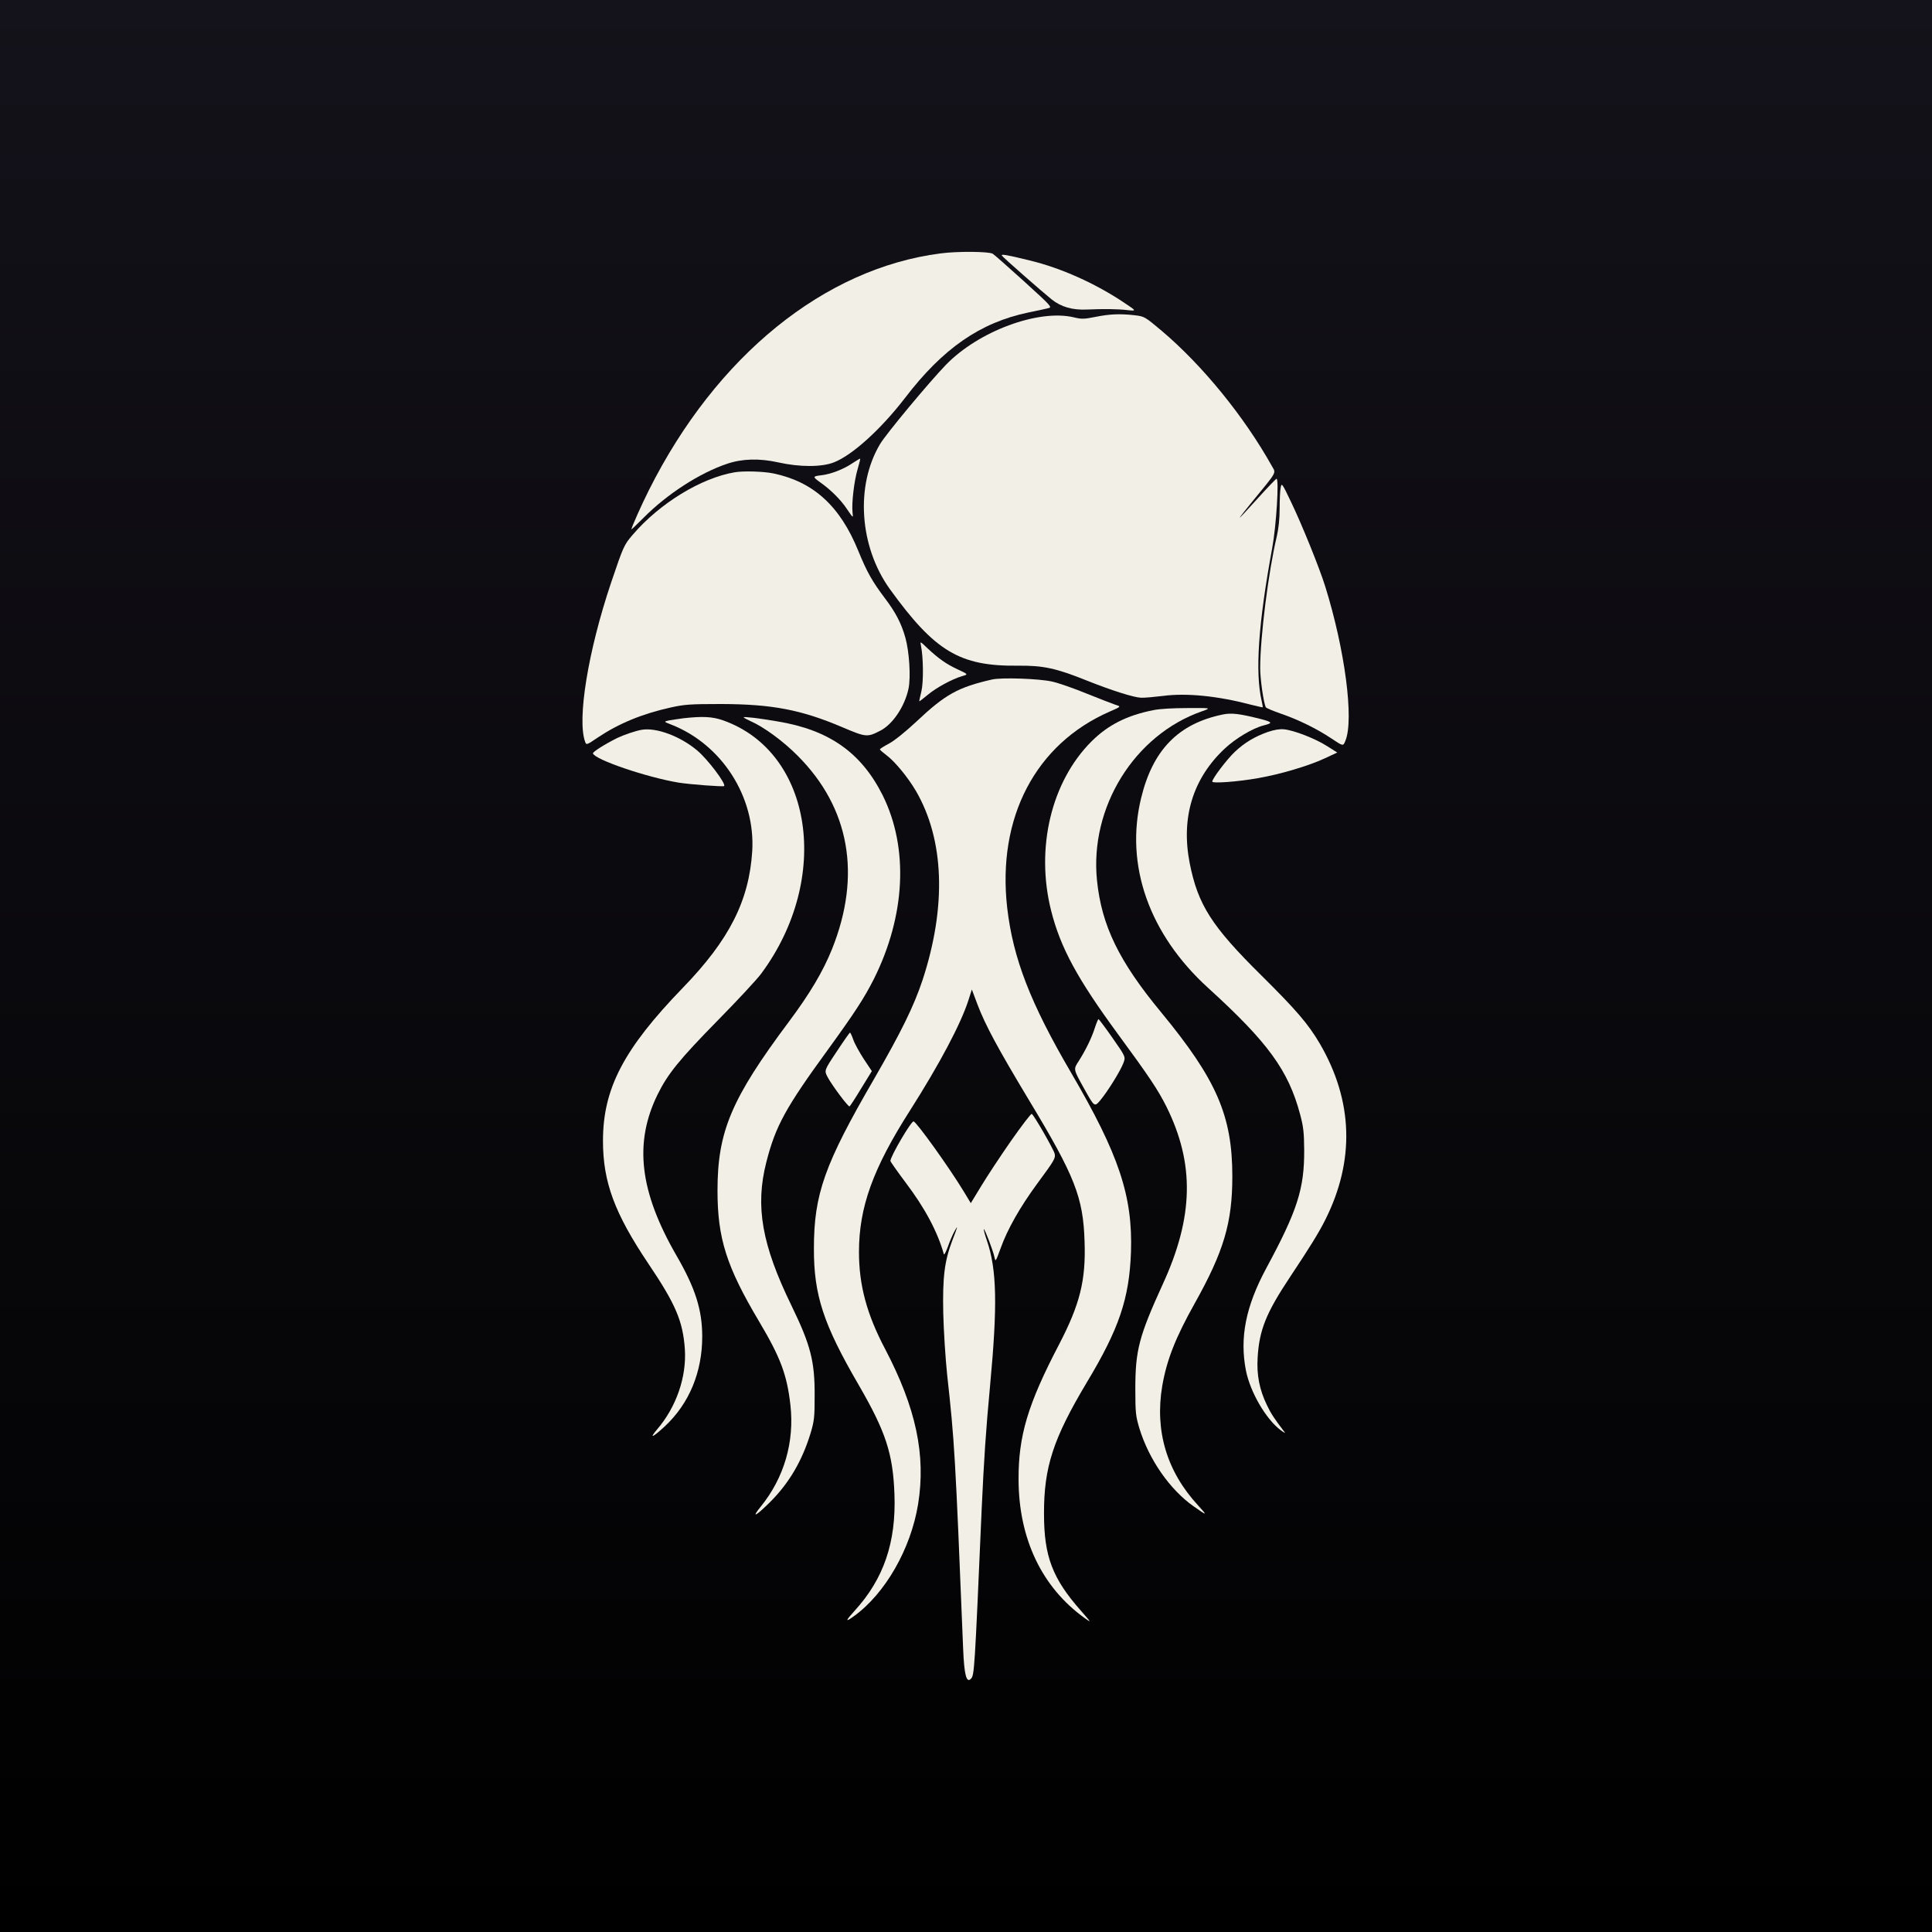
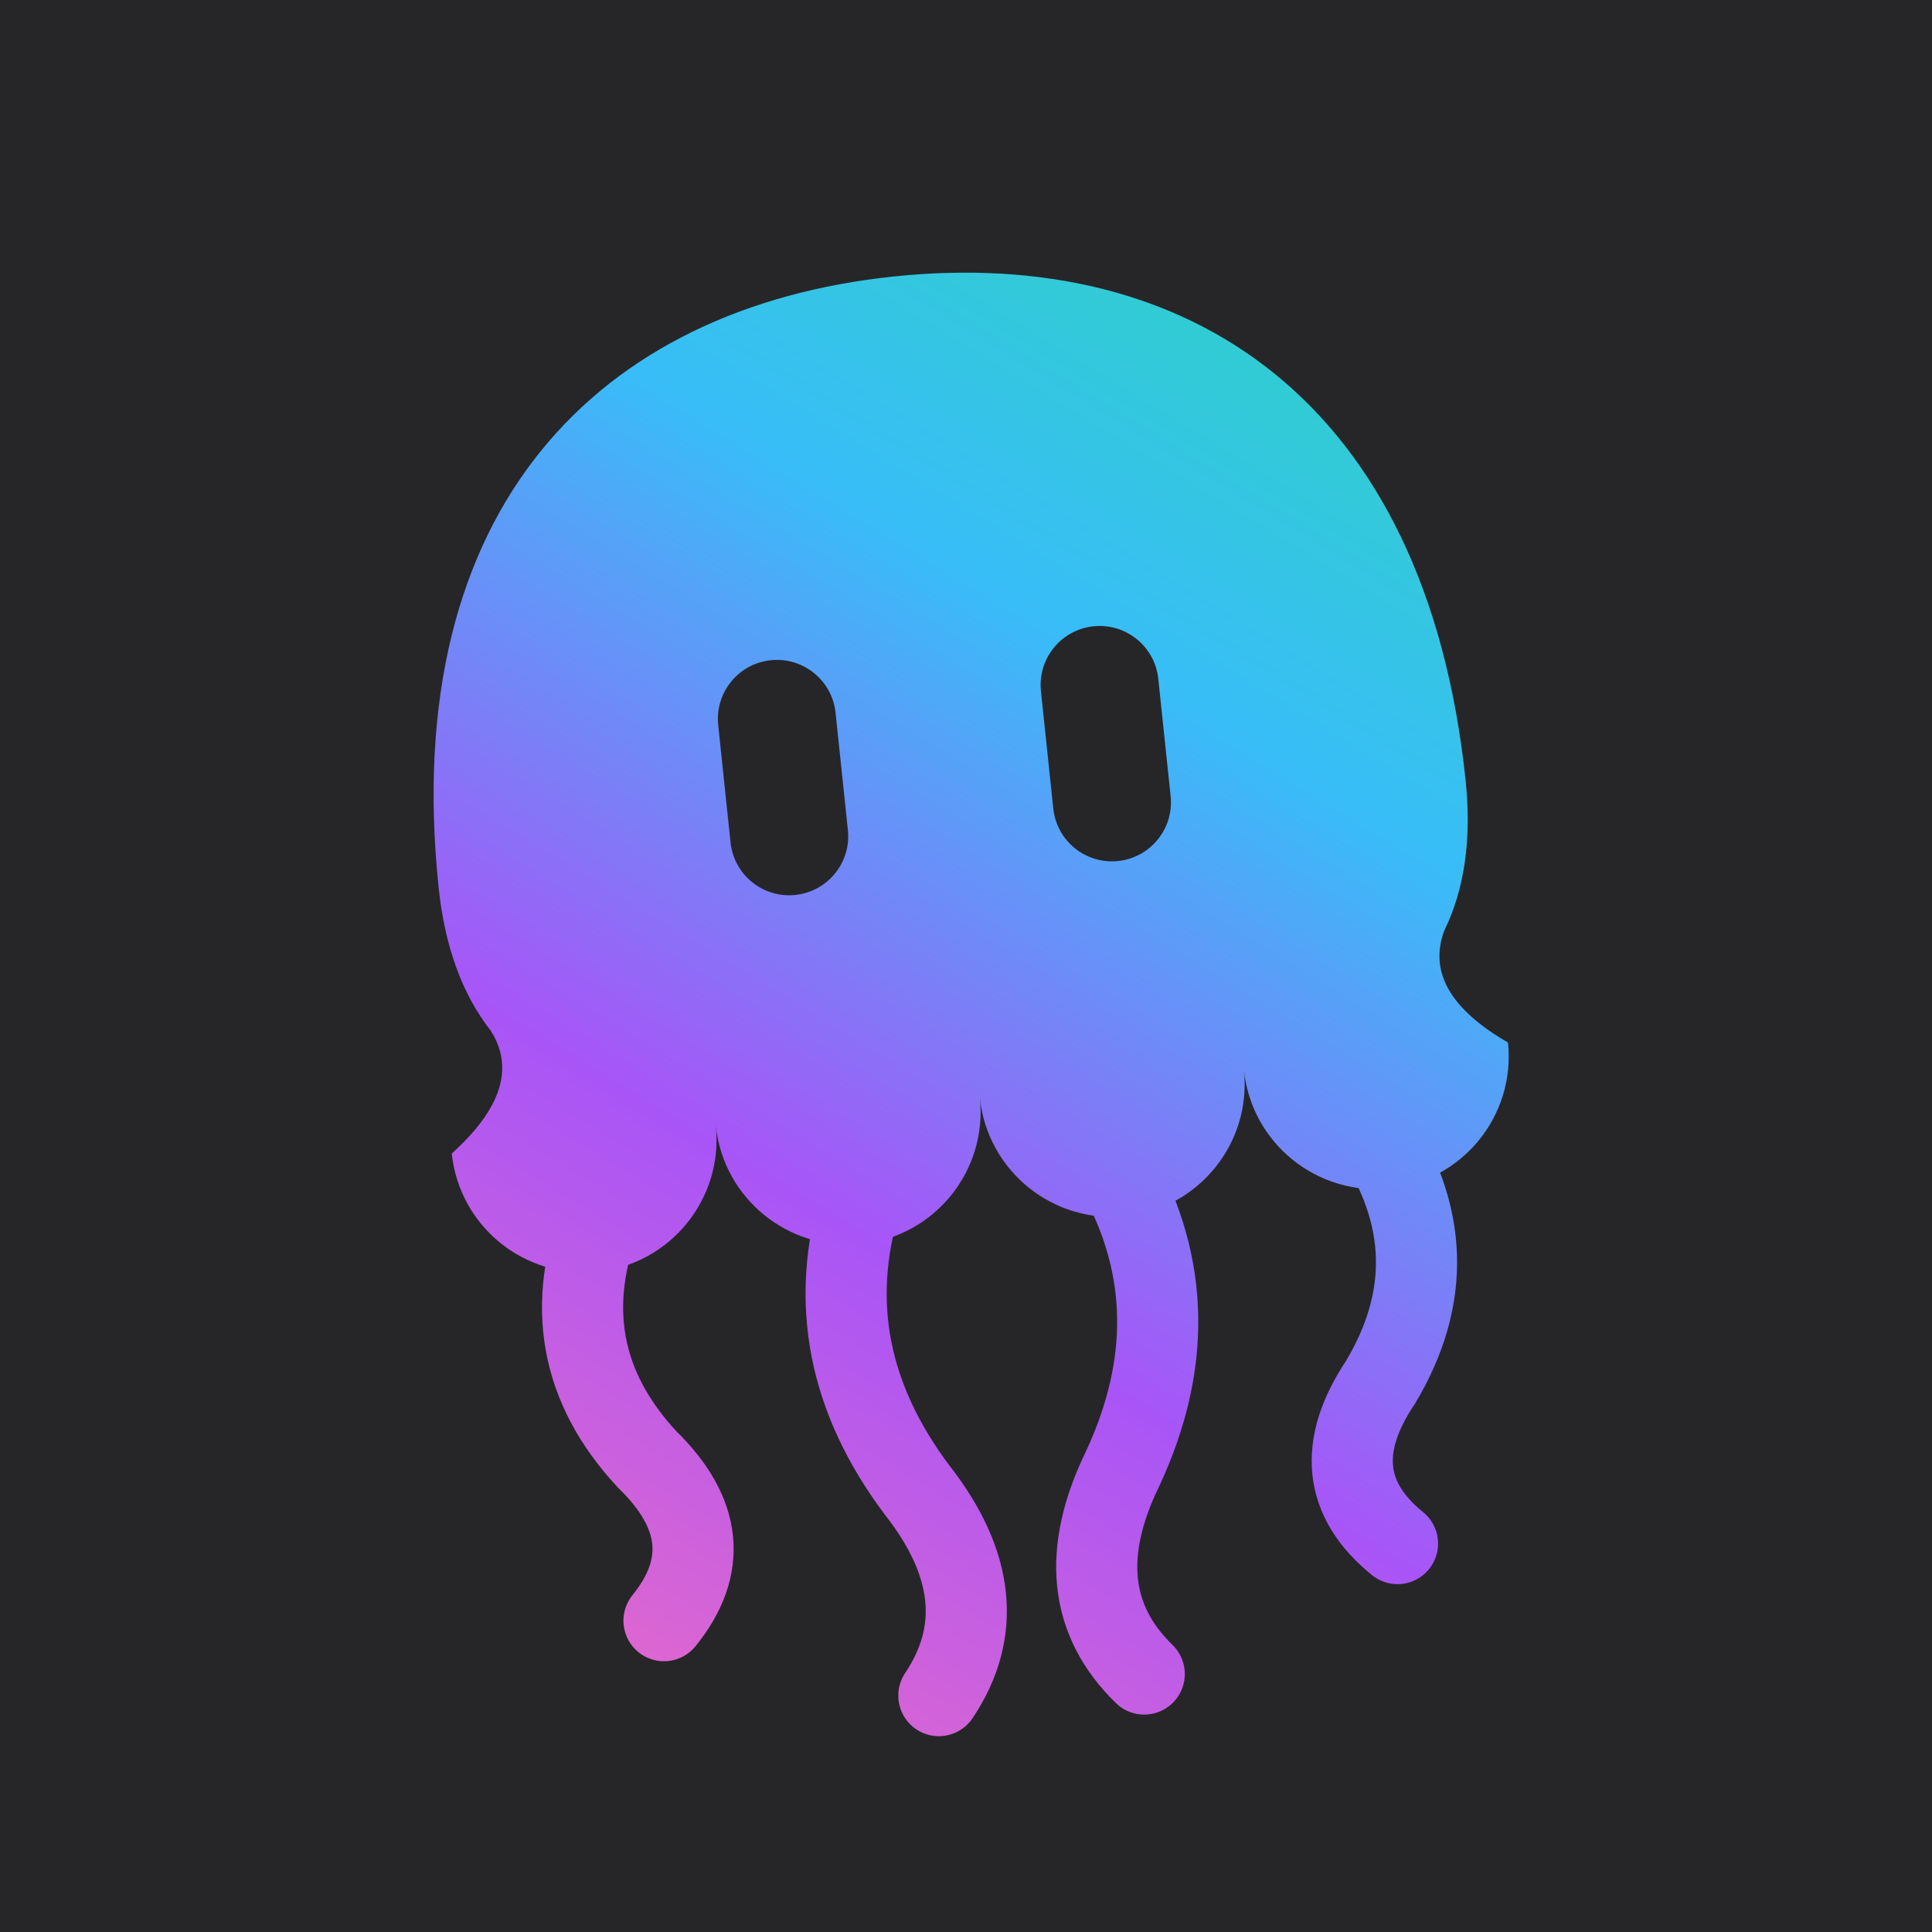
<svg xmlns="http://www.w3.org/2000/svg" viewBox="0 0 1024 1024" width="1024" height="1024">
-   <defs>
-     <linearGradient id="bgg" x1="0" y1="0" x2="0" y2="1">
-       <stop offset="0%" stop-color="#14121A" />
-       <stop offset="100%" stop-color="#000000" />
-     </linearGradient>
-   </defs>
-   <rect width="1024" height="1024" rx="0.0" ry="0.0" fill="url(#bgg)" />
-   <g fill="#F2EFE6" transform="translate(308.48,133.12) scale(0.79347) translate(-20,-20)">
-     <g transform="translate(0,995) scale(0.1,-0.1)">
-       <path d="M2595 9735 c-777 -100 -1498 -685 -1947 -1579 -49 -97 -118 -252 -118 -264 0 -3 36 32 81 77 158 159 374 299 559 361 101 34 215 37 341 9 142 -32 290 -32 371 0 124 48 315 222 476 431 252 330 502 503 822 570 58 12 118 25 134 29 28 6 24 11 -163 181 -106 96 -200 179 -208 183 -26 15 -236 17 -348 2z" />
-       <path d="M3005 9720 c7 -12 266 -239 333 -293 62 -49 136 -71 232 -67 115 5 209 4 275 -4 60 -6 60 -6 -24 50 -191 128 -422 232 -631 282 -158 39 -193 44 -185 32z" />
-       <path d="M3630 9311 c-76 -15 -92 -16 -145 -3 -237 56 -637 -93 -854 -317 -113 -117 -402 -464 -441 -531 -165 -278 -137 -684 66 -967 301 -416 466 -516 854 -512 171 2 257 -17 461 -99 163 -65 313 -113 363 -115 23 -1 88 5 146 12 158 21 367 0 590 -59 41 -10 75 -18 77 -17 1 2 -2 20 -7 42 -45 192 -22 520 70 1020 28 152 47 465 29 465 -3 0 -59 -58 -124 -130 -64 -71 -119 -130 -121 -130 -3 0 35 48 84 108 168 205 158 187 131 235 -186 333 -465 675 -737 905 -113 95 -115 96 -181 104 -99 11 -167 8 -261 -11z" />
-       <path d="M2007 8334 c-58 -40 -145 -74 -209 -81 -58 -7 -58 -10 -10 -45 73 -51 141 -119 182 -181 42 -62 42 -62 37 -22 -7 61 11 212 34 289 11 37 19 69 17 70 -2 1 -24 -12 -51 -30z" />
-       <path d="M1220 8273 c-225 -38 -502 -208 -681 -417 -59 -69 -62 -76 -145 -321 -154 -458 -228 -914 -173 -1063 8 -22 10 -21 84 29 141 94 295 158 488 201 91 20 128 23 337 23 340 -1 534 -38 809 -155 158 -67 166 -68 252 -24 84 42 165 163 190 282 16 77 5 247 -21 340 -27 96 -65 169 -137 264 -85 113 -119 173 -178 317 -121 298 -299 460 -565 516 -66 14 -201 18 -260 8z" />
-       <path d="M4867 8171 c-4 -18 -7 -81 -7 -140 0 -70 -7 -133 -19 -186 -55 -230 -111 -671 -111 -880 0 -76 24 -239 38 -262 4 -6 50 -25 102 -43 114 -39 240 -101 334 -164 81 -54 80 -54 95 -17 59 141 -3 611 -135 1033 -39 125 -157 416 -228 563 -60 126 -63 129 -69 96z" />
-       <path d="M2464 7115 c16 -76 18 -241 3 -305 -9 -36 -15 -66 -14 -67 1 -1 27 19 57 44 58 48 159 103 228 124 43 12 43 12 -28 45 -77 36 -127 71 -204 143 -48 46 -48 46 -42 16z" />
-       <path d="M2940 6889 c-228 -52 -313 -99 -506 -281 -74 -69 -146 -127 -183 -147 -34 -18 -61 -35 -61 -39 0 -4 21 -22 45 -40 56 -42 142 -147 195 -237 190 -326 206 -771 45 -1263 -59 -177 -142 -346 -325 -663 -330 -568 -401 -769 -401 -1130 -1 -312 63 -507 300 -914 180 -311 228 -457 238 -728 12 -323 -72 -566 -266 -779 -63 -69 -64 -79 -6 -37 209 150 381 449 430 749 53 329 -14 643 -220 1036 -123 233 -175 427 -175 649 0 298 93 557 341 945 197 310 339 577 390 736 l23 72 38 -101 c52 -137 135 -291 343 -637 308 -510 363 -650 372 -947 9 -258 -31 -418 -171 -687 -209 -400 -271 -610 -270 -901 1 -396 156 -721 442 -926 46 -33 46 -32 -26 50 -189 214 -246 362 -246 646 -1 312 61 502 285 877 217 360 285 563 296 873 12 373 -80 650 -400 1197 -272 465 -388 764 -427 1103 -68 602 190 1094 686 1310 76 33 76 33 37 45 -21 7 -108 41 -193 75 -85 35 -189 71 -230 80 -90 20 -336 28 -400 14z" />
-       <path d="M4016 6684 c-176 -35 -301 -98 -412 -208 -270 -269 -376 -715 -270 -1133 62 -246 176 -455 446 -823 211 -287 269 -375 324 -485 189 -381 182 -736 -25 -1186 -159 -349 -183 -441 -183 -699 0 -161 3 -182 27 -263 64 -209 204 -410 362 -521 92 -65 95 -65 31 5 -210 227 -291 499 -240 800 30 172 87 319 217 551 194 347 251 538 251 848 0 404 -105 646 -475 1095 -283 342 -398 580 -429 881 -50 489 249 972 700 1130 65 23 65 23 -95 22 -94 0 -188 -5 -229 -14z" />
-       <path d="M4480 6655 c-296 -61 -467 -236 -545 -557 -110 -449 53 -911 448 -1270 399 -363 536 -551 614 -845 22 -82 26 -120 27 -238 1 -258 -45 -403 -254 -790 -137 -255 -178 -464 -135 -683 29 -144 133 -323 231 -397 22 -16 34 -23 28 -15 -71 93 -92 125 -120 184 -49 102 -68 199 -61 315 11 186 57 299 218 541 131 197 191 294 233 378 200 397 187 797 -36 1179 -77 131 -157 224 -388 453 -335 331 -426 474 -481 753 -59 303 21 565 235 765 73 68 185 135 259 154 63 16 60 22 -20 43 -143 36 -195 42 -253 30z" />
-       <path d="M878 6630 c-37 -5 -82 -12 -100 -15 -32 -8 -32 -8 17 -27 340 -133 564 -484 542 -846 -21 -331 -153 -592 -463 -912 -396 -409 -534 -674 -534 -1023 0 -275 77 -483 303 -820 182 -270 231 -384 244 -572 12 -185 -57 -386 -186 -536 -55 -65 -29 -54 52 21 163 152 250 362 250 600 0 178 -46 323 -171 539 -248 429 -286 754 -127 1078 68 138 145 233 405 498 130 132 259 271 287 309 472 637 345 1480 -255 1692 -71 25 -137 28 -264 14z" />
-       <path d="M1280 6636 c0 -3 21 -14 47 -26 87 -38 218 -134 313 -230 348 -348 428 -798 230 -1292 -60 -149 -147 -296 -288 -485 -384 -514 -477 -733 -477 -1128 0 -319 60 -508 277 -873 144 -242 187 -357 210 -559 28 -247 -42 -487 -198 -679 -65 -80 -35 -66 60 28 128 127 216 276 273 463 24 81 27 105 27 250 1 231 -27 338 -155 602 -198 406 -243 663 -168 957 62 243 128 363 415 757 174 240 238 338 303 466 212 424 234 875 60 1227 -143 286 -358 438 -704 495 -129 22 -225 33 -225 27z" />
-       <path d="M600 6553 c-39 -6 -121 -34 -165 -55 -80 -40 -165 -93 -162 -103 13 -42 361 -160 572 -195 75 -12 297 -29 304 -23 16 13 -111 181 -180 238 -113 95 -272 154 -369 138z" />
-       <path d="M4780 6538 c-87 -31 -154 -71 -219 -132 -53 -50 -151 -179 -151 -199 0 -14 172 -1 307 23 153 27 339 83 442 131 l86 40 -70 44 c-79 50 -218 104 -285 111 -31 3 -65 -3 -110 -18z" />
-       <path d="M3626 4563 c-21 -67 -62 -151 -110 -226 -34 -52 -34 -52 37 -179 70 -126 70 -126 109 -80 50 60 133 194 154 248 16 42 16 42 -72 168 -48 69 -91 126 -94 126 -3 0 -14 -26 -24 -57z" />
-       <path d="M1901 4403 c-84 -126 -84 -126 -60 -171 27 -51 136 -198 146 -195 3 1 38 54 77 119 l72 117 -54 81 c-29 45 -61 102 -70 129 -9 26 -19 47 -22 47 -3 0 -43 -57 -89 -127z" />
-       <path d="M3065 3806 c-71 -102 -160 -237 -198 -300 l-70 -115 -49 81 c-96 158 -311 458 -333 465 -15 5 -155 -234 -155 -264 0 -5 46 -70 102 -145 128 -169 213 -328 255 -478 2 -8 14 15 27 50 12 36 33 83 45 105 24 43 22 33 -15 -62 -53 -139 -66 -247 -61 -488 3 -121 15 -305 26 -410 49 -446 54 -521 107 -1835 7 -170 22 -226 51 -197 24 24 25 39 73 1142 15 323 27 509 56 820 50 534 45 772 -21 965 -14 40 -23 75 -21 77 5 5 63 -146 71 -187 7 -33 8 -31 41 59 45 126 129 275 246 434 116 157 122 169 115 199 -9 32 -140 261 -153 265 -6 2 -68 -80 -139 -181z" />
+   <rect width="1024" height="1024" fill="#262629" />
+   <svg x="102" y="82" width="820" height="860" viewBox="0 0 200 220">
+     <defs>
+       <linearGradient id="g" gradientUnits="userSpaceOnUse" x1="30" y1="210" x2="175" y2="20">
+         <stop offset="0" stop-color="#EC6BC6" />
+         <stop offset="0.35" stop-color="#A855F7" />
+         <stop offset="0.7" stop-color="#38BDF8" />
+         <stop offset="1" stop-color="#2DD4BF" />
+       </linearGradient>
+     </defs>
+     <g transform="rotate(-6 100 110)">
+       <g fill="none" stroke="url(#g)" stroke-width="11" stroke-linecap="round">
+         <path d="M47.5 138 Q38 156 50 172 Q60 184 50 194" />
+         <path d="M82.5 140 Q74 160 86 180 Q96 196 86 208" />
+         <path d="M117.5 140 Q126 160 114 180 Q104 196 114 208" />
+         <path d="M152.5 138 Q162 156 150 172 Q140 184 150 194" />
+       </g>
+       <path d="M30 92 C30 40 60 16 100 16 C140 16 170 40 170 92 Q170 104 165 112 Q161 120 172 128 A18 18 0 0 1 136 128 A18 18 0 0 1 100 128 A18 18 0 0 1 64 128 A18 18 0 0 1 28 128 Q39 120 35 112 Q30 104 30 92 Z M70 74 A8 8 0 0 1 86 74 L86 90 A8 8 0 0 1 70 90 Z M114 74 A8 8 0 0 1 130 74 L130 90 A8 8 0 0 1 114 90 Z" fill="url(#g)" fill-rule="evenodd" />
    </g>
-   </g>
+   </svg>
</svg>
